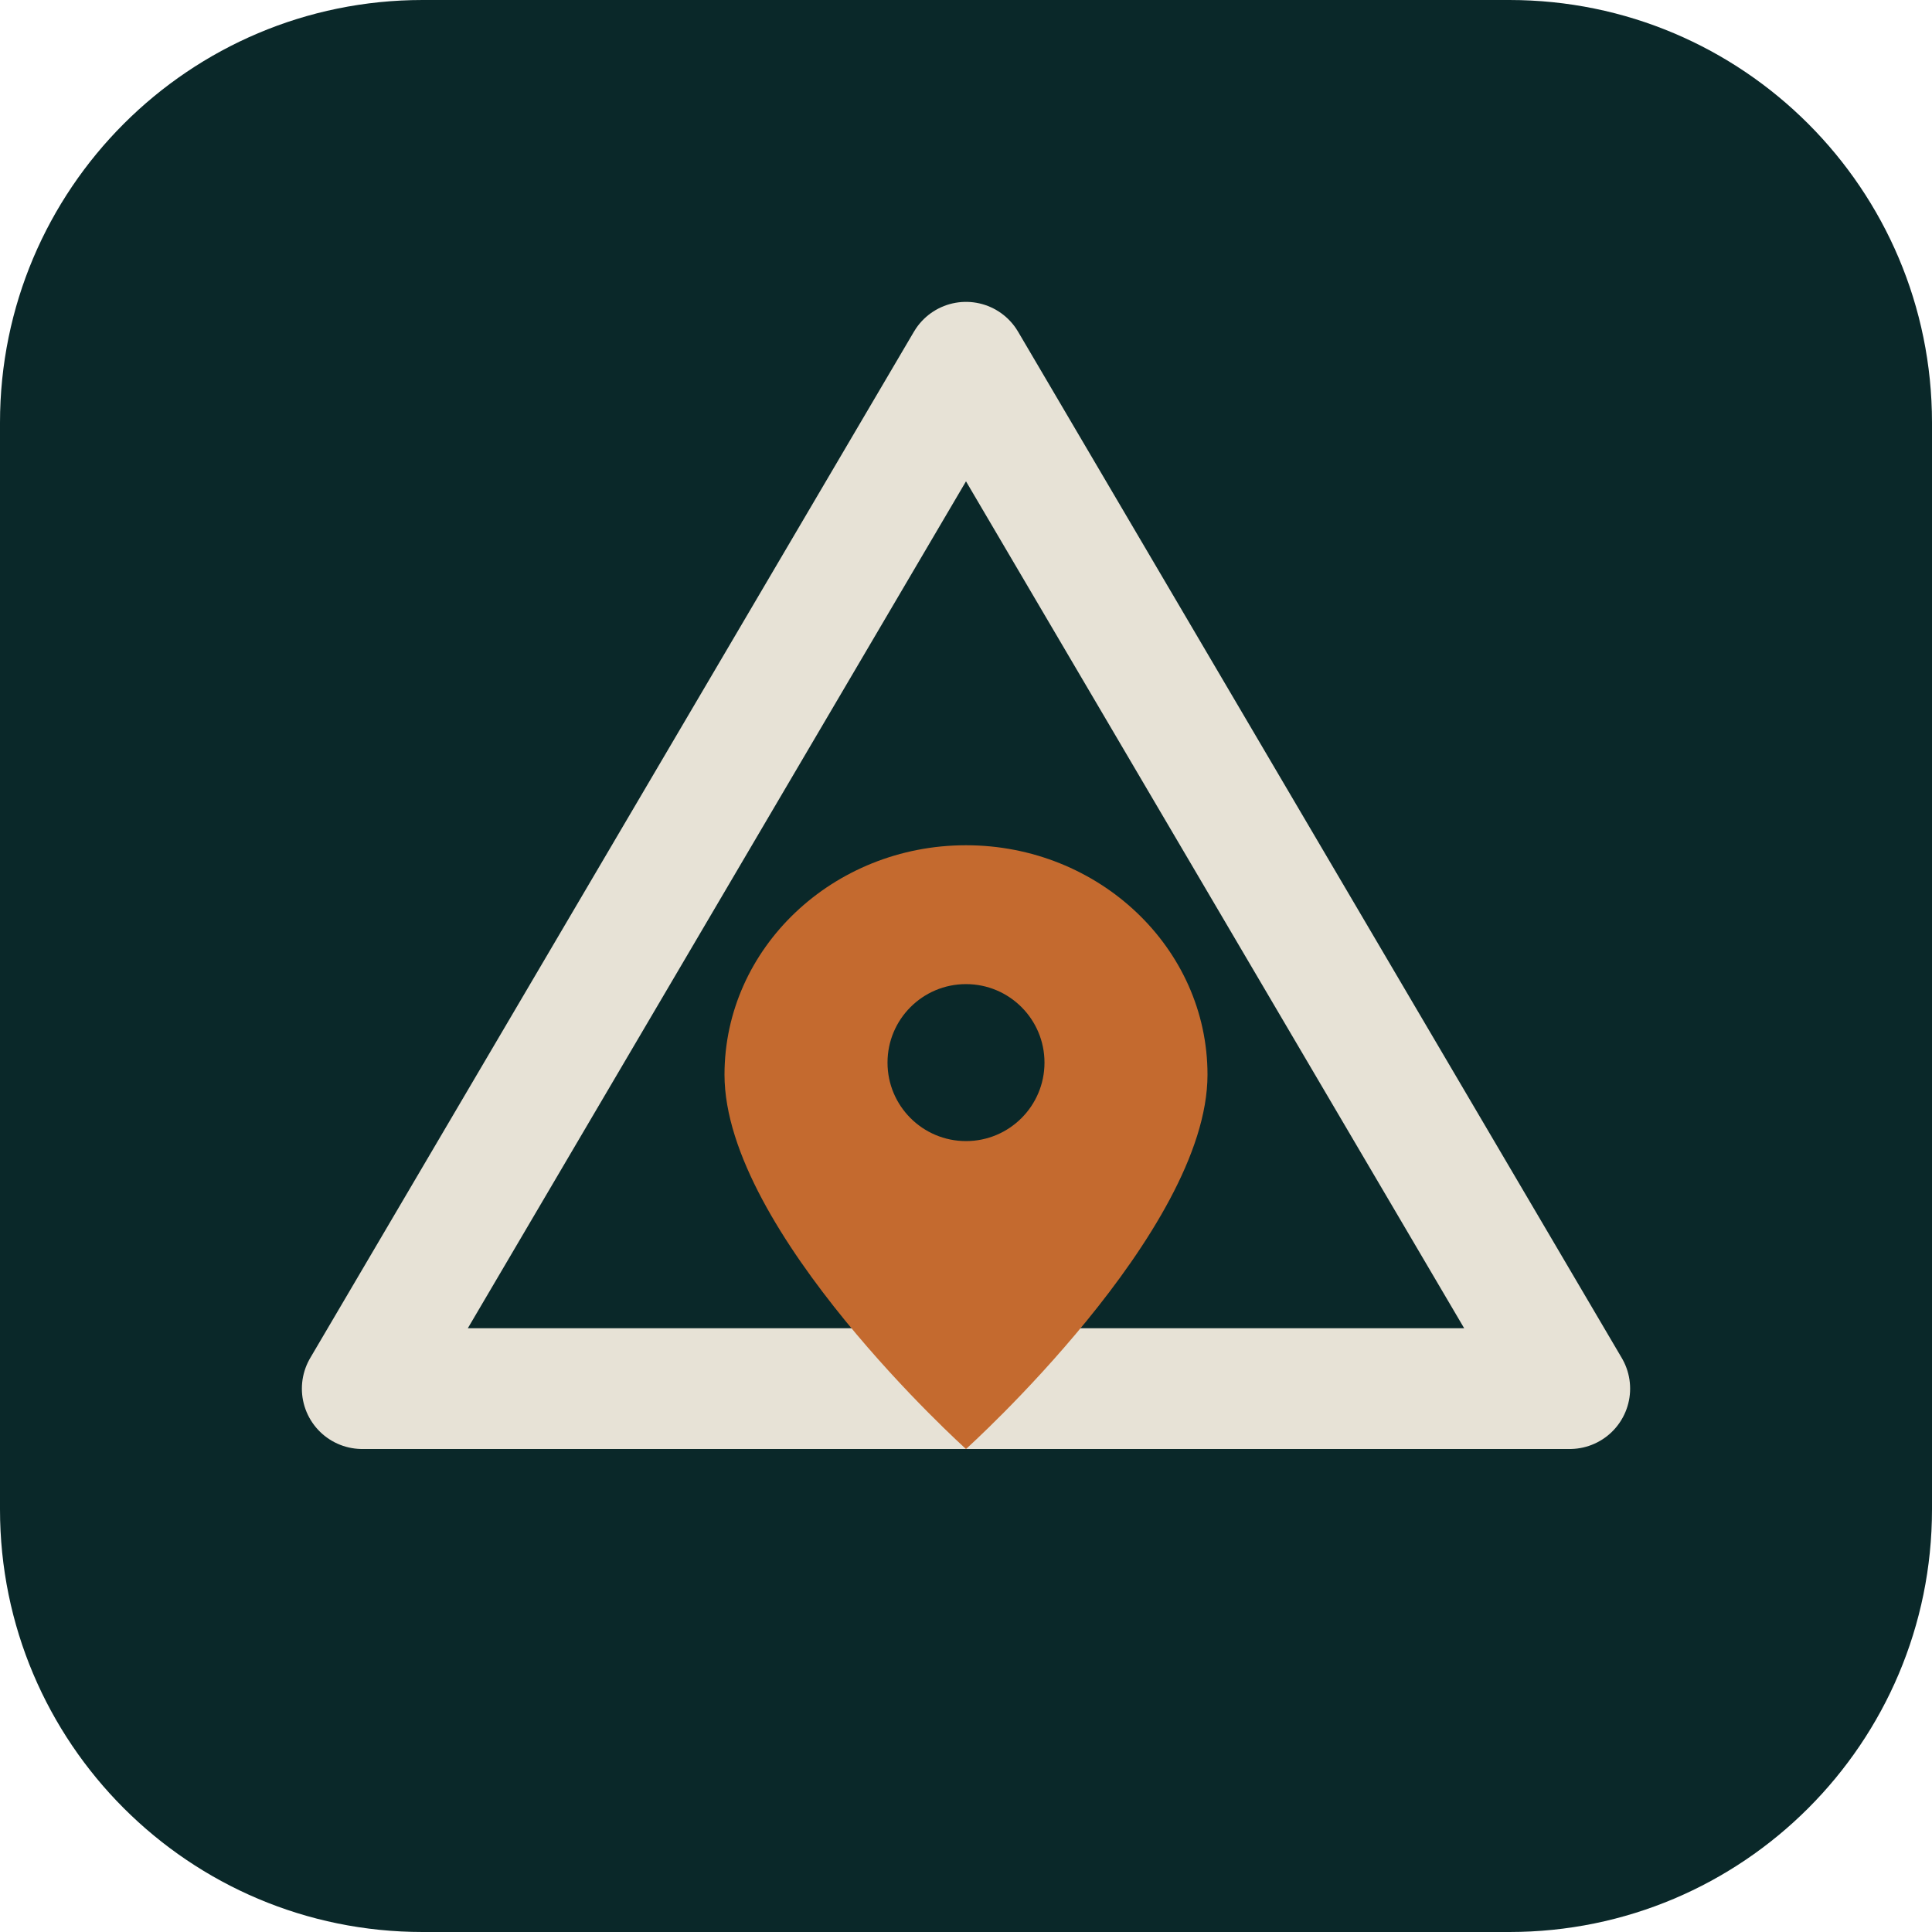
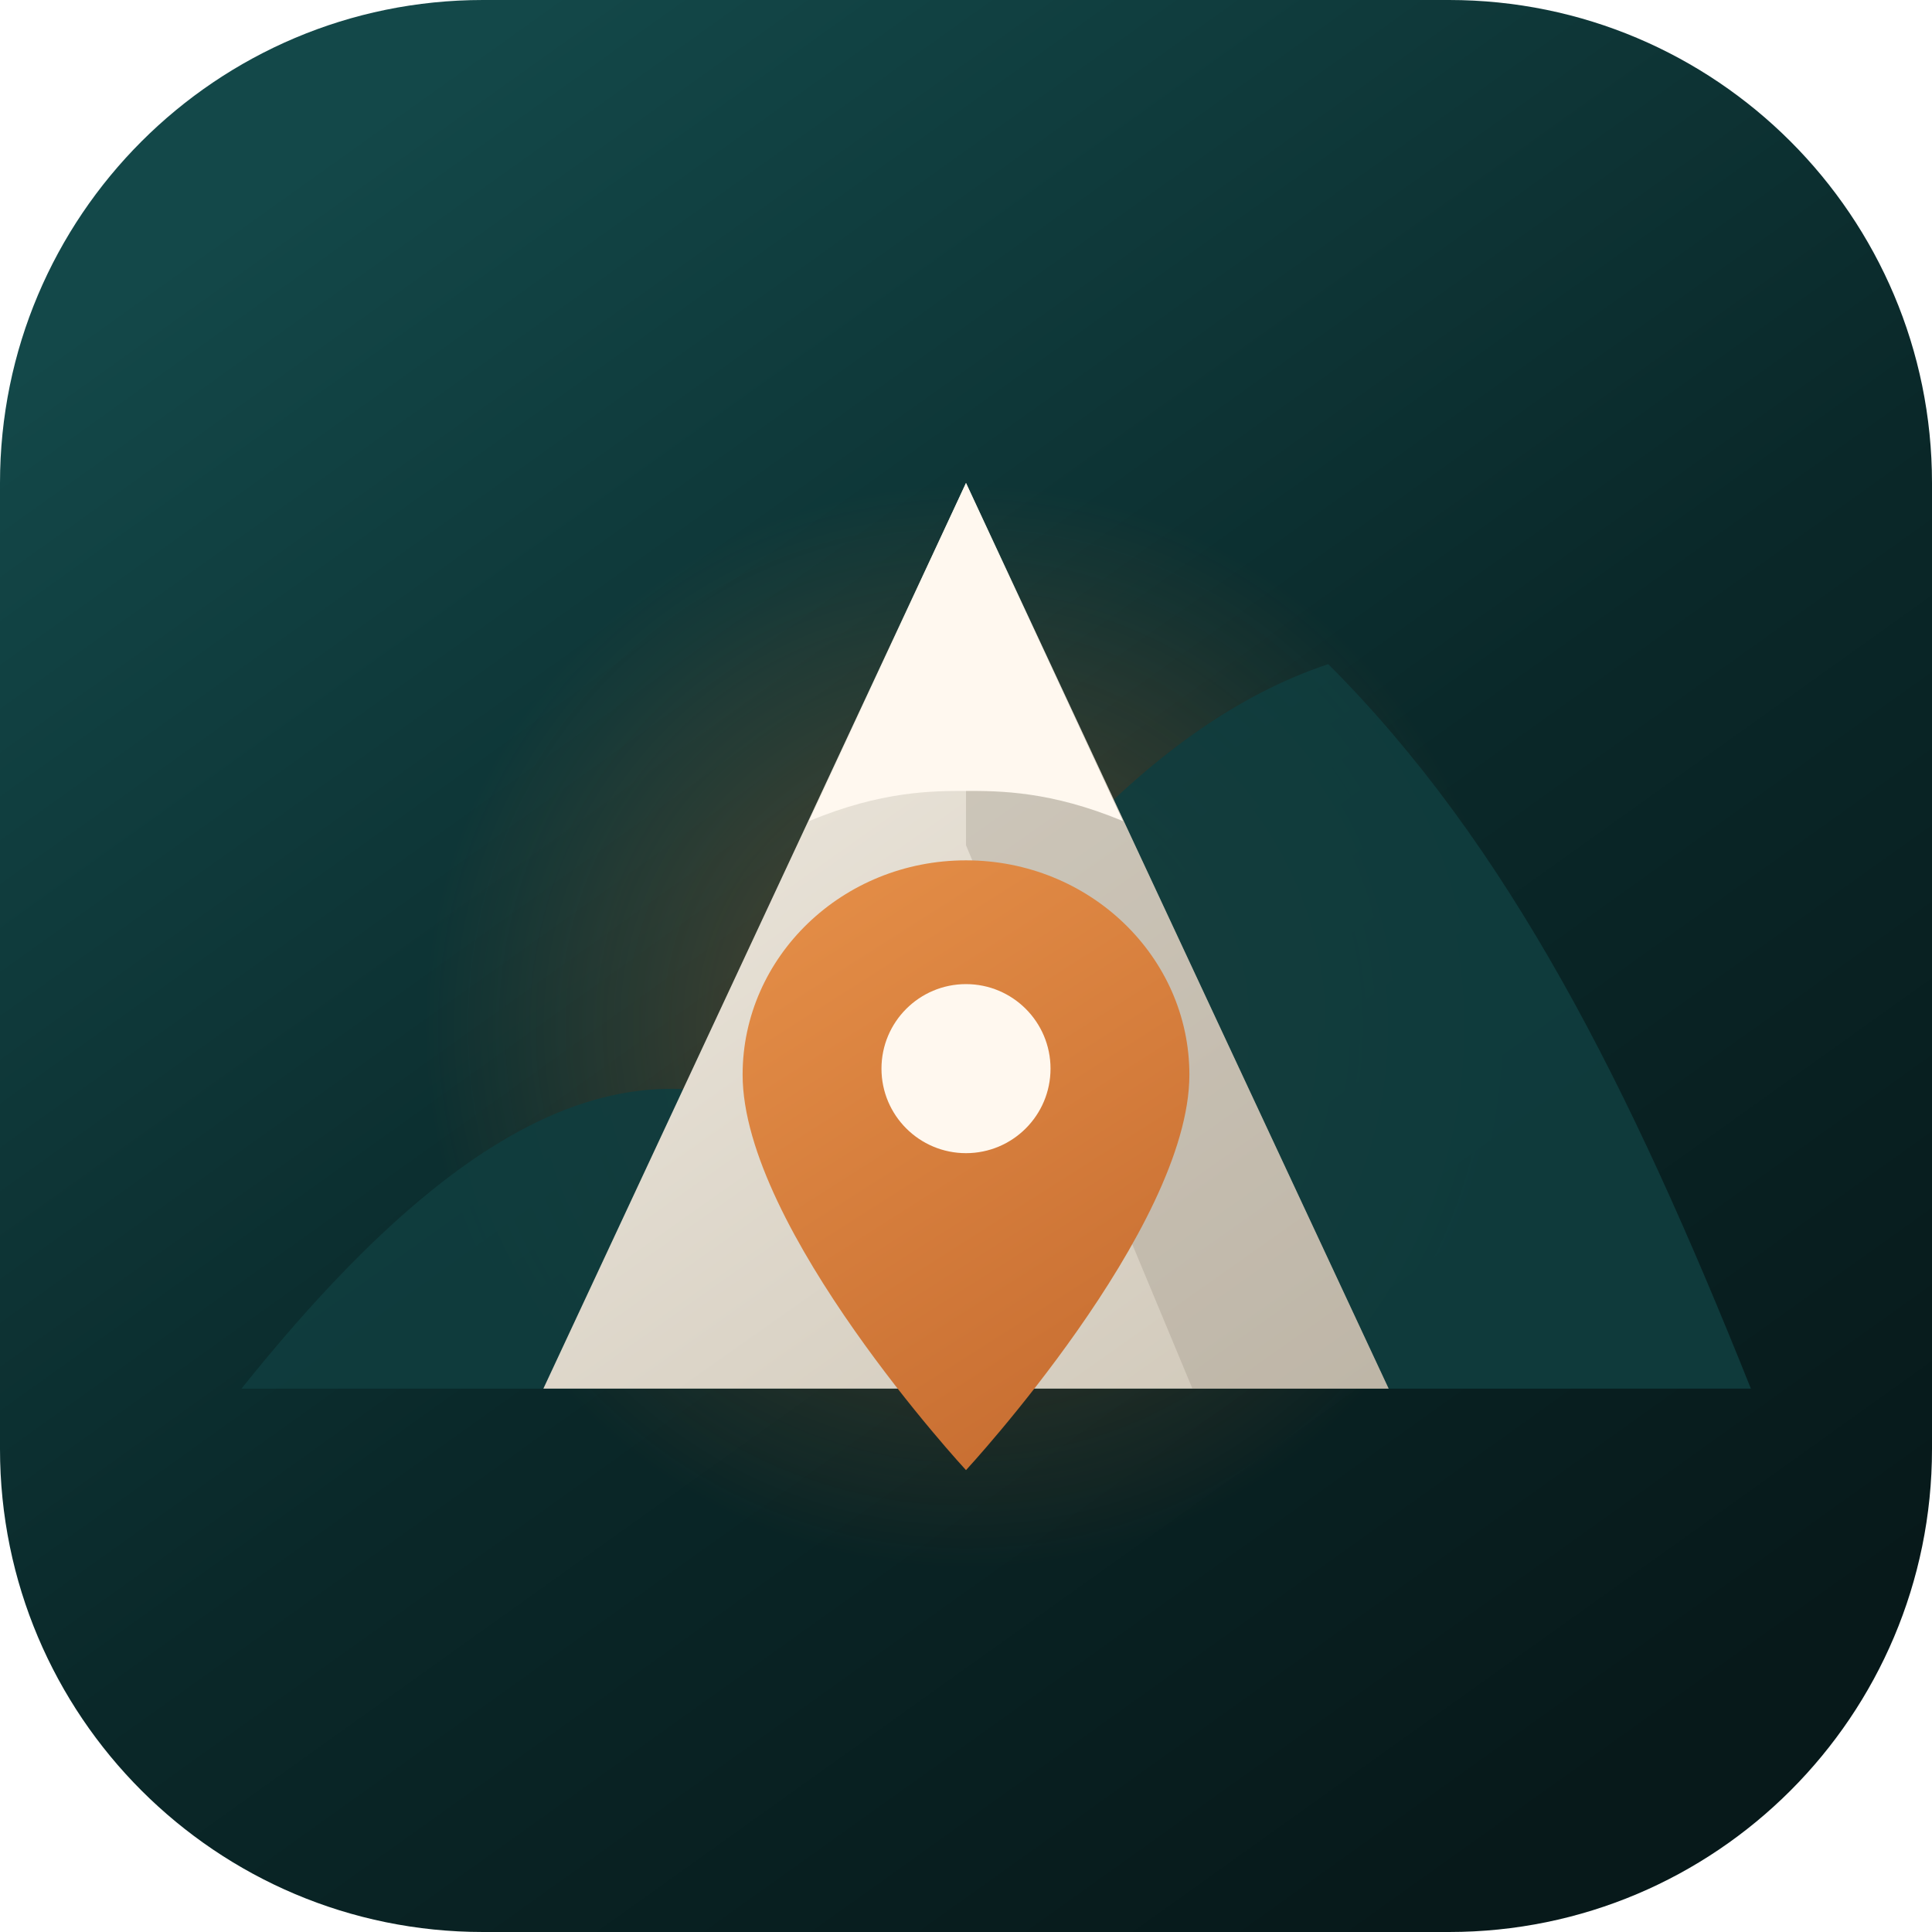
<svg xmlns="http://www.w3.org/2000/svg" viewBox="0 0 64 64" role="img" aria-label="ArriveGE">
-   <rect width="64" height="64" rx="14" fill="#0a2829" />
-   <path d="M12 46 L32 12 L52 46 Z" fill="none" stroke="#e7e2d6" stroke-width="4" stroke-linejoin="round" stroke-linecap="round" />
-   <path d="M32 28c-4.4 0-8 3.4-8 7.6 0 5.2 8 12.4 8 12.4s8-7.2 8-12.4c0-4.2-3.6-7.6-8-7.6z" fill="#c46a2f" />
-   <circle cx="32" cy="35.2" r="2.6" fill="#0a2829" />
+   <defs>
+     <linearGradient id="sky" x1="12" y1="4" x2="52" y2="60" gradientUnits="userSpaceOnUse">
+       <stop stop-color="#134849" />
+       <stop offset=".55" stop-color="#0a2829" />
+       <stop offset="1" stop-color="#07191a" />
+     </linearGradient>
+     <linearGradient id="peak" x1="20" y1="14" x2="44" y2="48" gradientUnits="userSpaceOnUse">
+       <stop stop-color="#f4efe6" />
+       <stop offset="1" stop-color="#cfc7b8" />
+     </linearGradient>
+     <linearGradient id="pin" x1="26" y1="26" x2="40" y2="48" gradientUnits="userSpaceOnUse">
+       <stop stop-color="#e8924a" />
+       <stop offset="1" stop-color="#c46a2f" />
+     </linearGradient>
+     <radialGradient id="glow" cx="32" cy="34" r="18" gradientUnits="userSpaceOnUse">
+       <stop stop-color="#e07a35" stop-opacity=".35" />
+       <stop offset="1" stop-color="#e07a35" stop-opacity="0" />
+     </radialGradient>
+   </defs>
+   <rect width="64" height="64" rx="16" fill="url(#sky)" />
+   <circle cx="32" cy="34" r="18" fill="url(#glow)" />
+   <path d="M8 46 C16 36 22 34 28 38 C33 30 38 24 44 22 C50 28 54 36 58 46 Z" fill="#0f3d3e" opacity=".9" />
+   <path d="M18 46 L32 16 L46 46 Z" fill="url(#peak)" />
+   <path d="M32 16 L46 46 L39.5 46 L32 28 Z" fill="#9f9586" opacity=".35" />
+   <path d="M26.8 27.2 L32 16 L37.2 27.2 C34.8 26.2 33.1 26.2 32 26.2 C30.9 26.2 29.2 26.2 26.8 27.2 Z" fill="#fff8ef" />
+   <path d="M32 28.5c-4.1 0-7.4 3.2-7.4 7.1 0 5.1 7.4 13.1 7.4 13.1s7.4-8 7.4-13.1c0-3.9-3.3-7.1-7.4-7.1z" fill="url(#pin)" />
+   <circle cx="32" cy="35.4" r="2.8" fill="#fff8ef" />
</svg>
